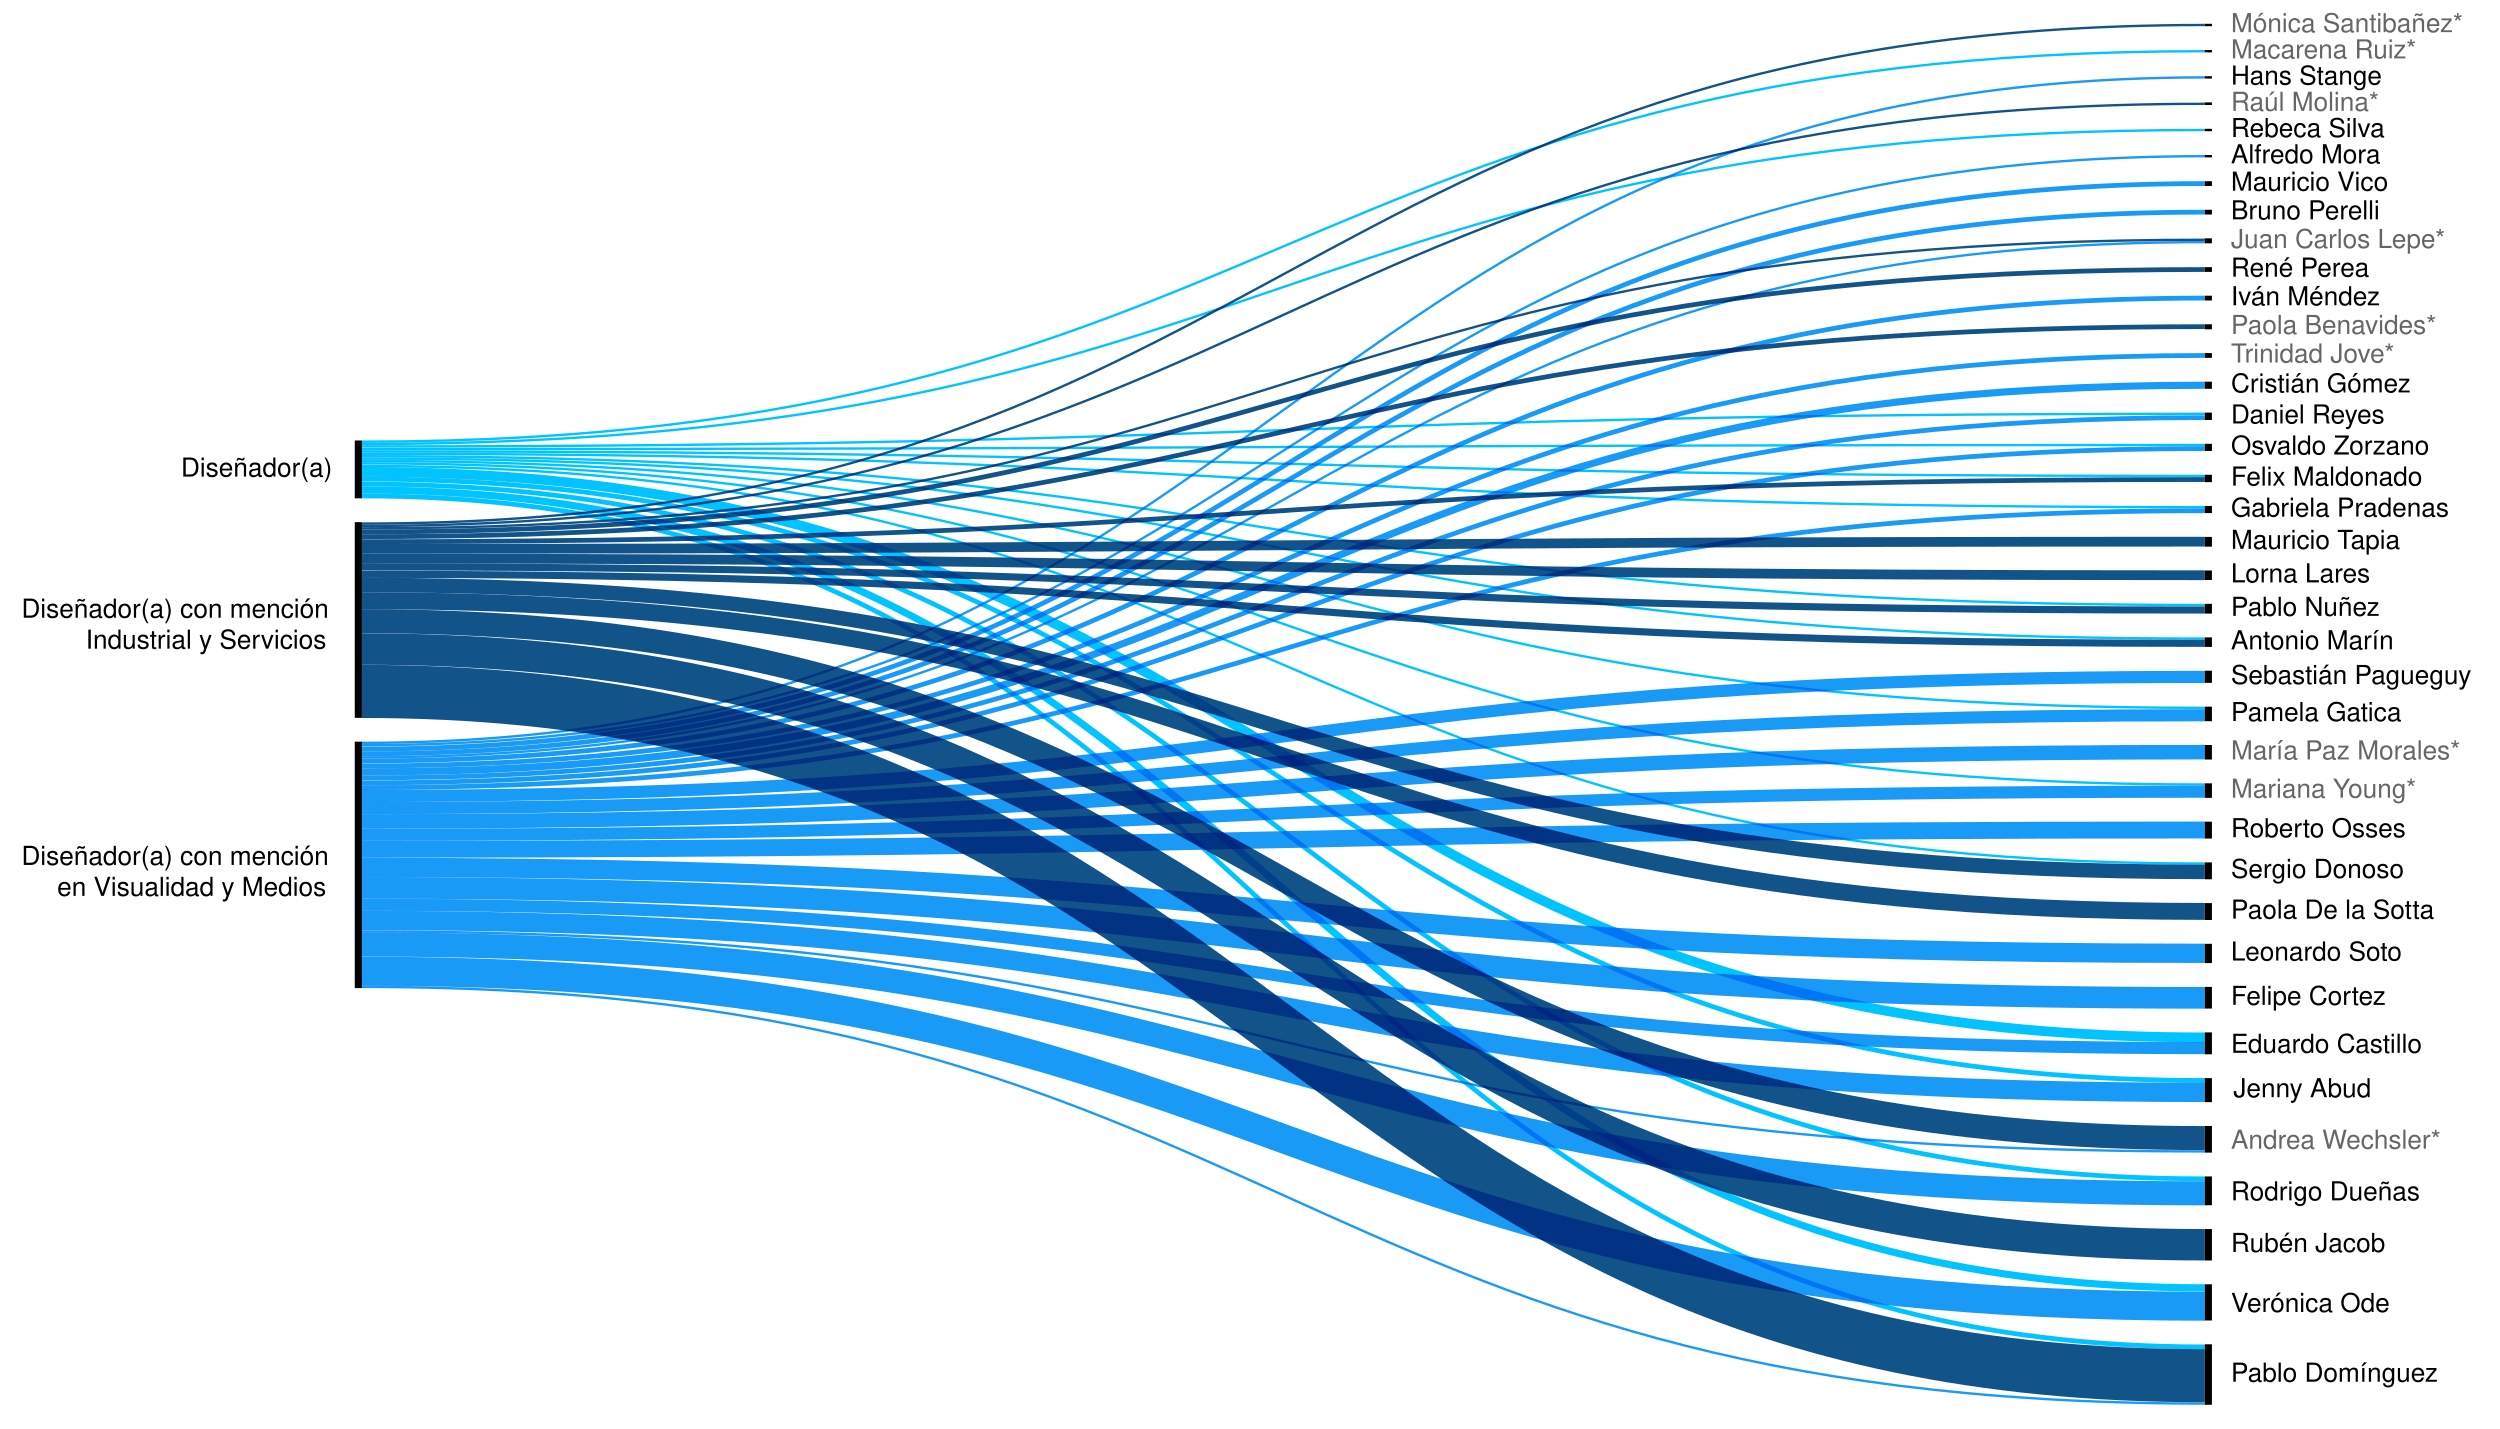
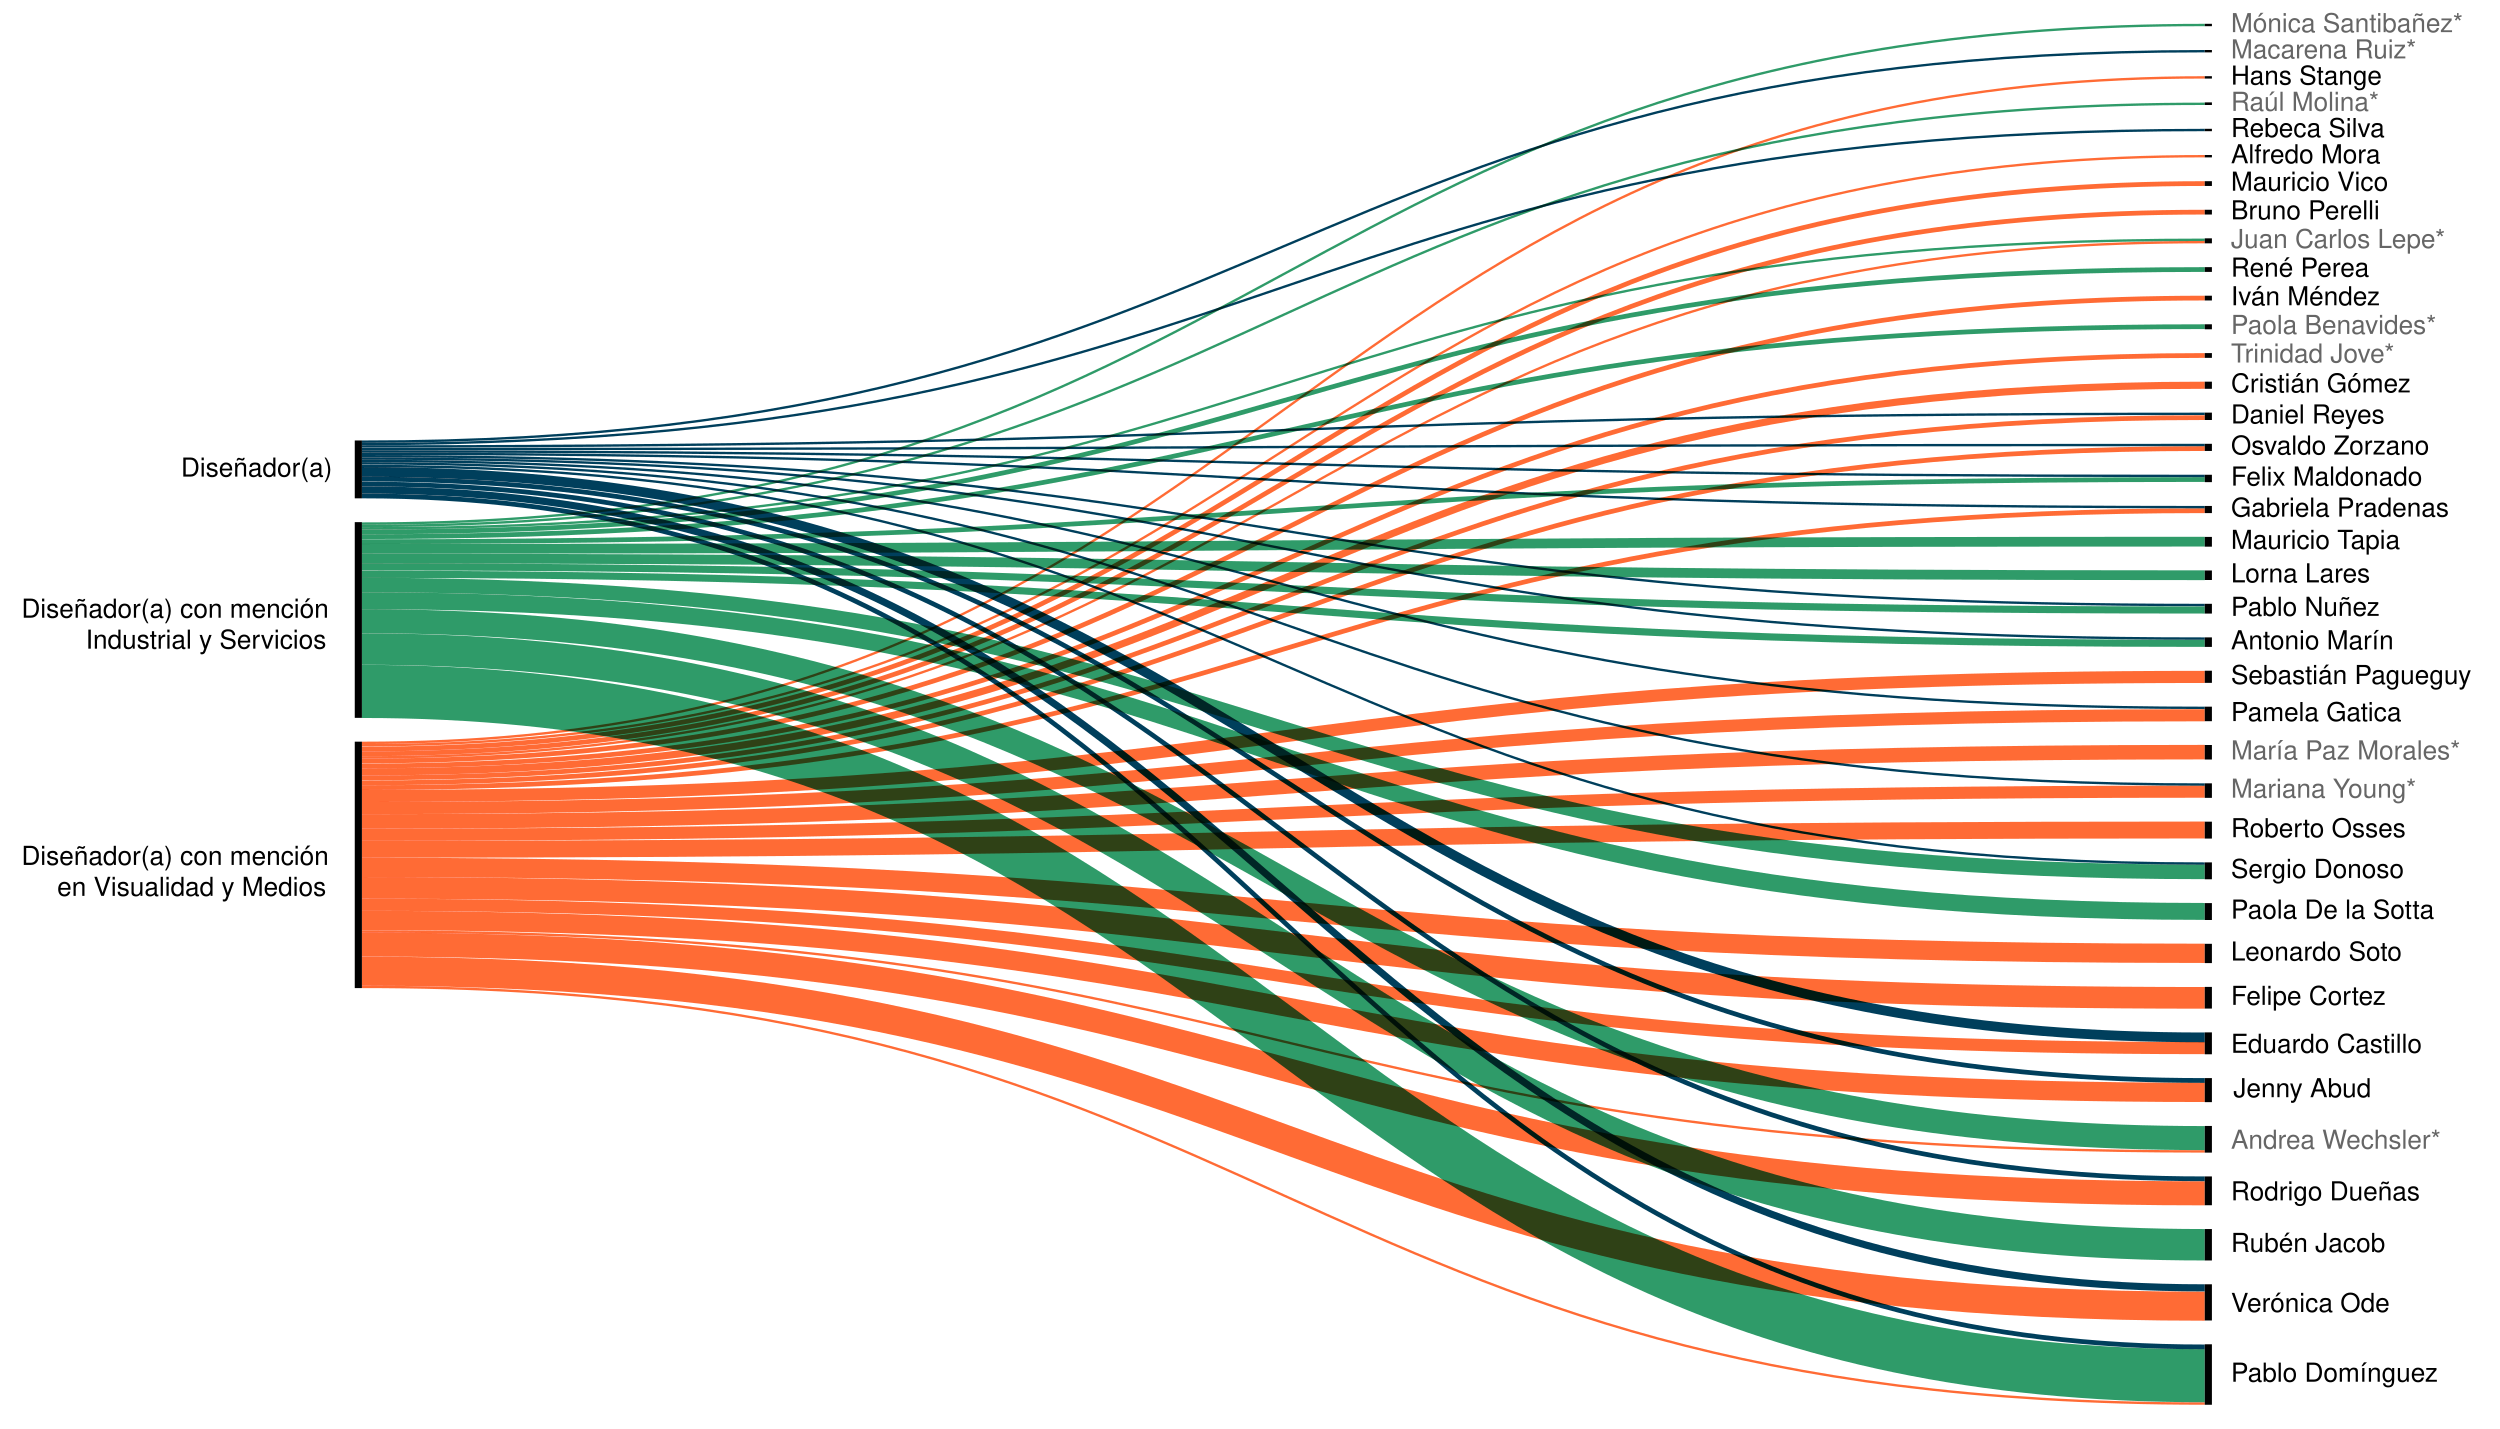
<svg xmlns="http://www.w3.org/2000/svg" version="1.2" viewBox="0 0 1050 600">
  <style>
		tspan { white-space:pre } 
		.s0 { fill: #000000 } 
- 		.s1 { mix-blend-mode: multiply;fill: none;stroke: #189af6;stroke-width: 9.1 } 
- 		.s2 { mix-blend-mode: multiply;fill: none;stroke: #189af6;stroke-width: 2 } 
- 		.s3 { mix-blend-mode: multiply;fill: none;stroke: #00c3ff;stroke-width: 3 } 
- 		.s4 { mix-blend-mode: multiply;fill: none;stroke: #125389;stroke-width: 4.1 } 
- 		.s5 { mix-blend-mode: multiply;fill: none;stroke: #189af6;stroke-width: 3 } 
- 		.s6 { mix-blend-mode: multiply;fill: none;stroke: #189af6;stroke-width: 1 } 
- 		.s7 { mix-blend-mode: multiply;fill: none;stroke: #189af6;stroke-width: 7.1 } 
- 		.s8 { mix-blend-mode: multiply;fill: none;stroke: #125389;stroke-width: 22.3 } 
- 		.s9 { mix-blend-mode: multiply;fill: none;stroke: #125389;stroke-width: 13.2 } 
- 		.s10 { mix-blend-mode: multiply;fill: none;stroke: #125389;stroke-width: 10.1 } 
- 		.s11 { mix-blend-mode: multiply;fill: none;stroke: #125389;stroke-width: 6.1 } 
- 		.s12 { mix-blend-mode: multiply;fill: none;stroke: #189af6;stroke-width: 12.2 } 
- 		.s13 { mix-blend-mode: multiply;fill: none;stroke: #189af6;stroke-width: 5.1 } 
- 		.s14 { mix-blend-mode: multiply;fill: none;stroke: #189af6;stroke-width: 10.1 } 
- 		.s15 { mix-blend-mode: multiply;fill: none;stroke: #00c3ff;stroke-width: 4.1 } 
- 		.s16 { mix-blend-mode: multiply;fill: none;stroke: #189af6;stroke-width: 8.1 } 
- 		.s17 { mix-blend-mode: multiply;fill: none;stroke: #00c3ff;stroke-width: 2 } 
- 		.s18 { mix-blend-mode: multiply;fill: none;stroke: #00c3ff;stroke-width: 1 } 
- 		.s19 { mix-blend-mode: multiply;fill: none;stroke: #125389;stroke-width: 3 } 
- 		.s20 { mix-blend-mode: multiply;fill: none;stroke: #125389;stroke-width: 7.1 } 
- 		.s21 { mix-blend-mode: multiply;fill: none;stroke: #189af6;stroke-width: 6.1 } 
- 		.s22 { mix-blend-mode: multiply;fill: none;stroke: #125389;stroke-width: 1 } 
- 		.s23 { mix-blend-mode: multiply;fill: none;stroke: #125389;stroke-width: 2 } 
+ 		.s1 { mix-blend-mode: multiply;fill: none;stroke: #ff6b35;stroke-width: 9.1 } 
+ 		.s2 { mix-blend-mode: multiply;fill: none;stroke: #ff6b35;stroke-width: 2 } 
+ 		.s3 { mix-blend-mode: multiply;fill: none;stroke: #003f5c;stroke-width: 3 } 
+ 		.s4 { mix-blend-mode: multiply;fill: none;stroke: #2f9b69;stroke-width: 4.1 } 
+ 		.s5 { mix-blend-mode: multiply;fill: none;stroke: #ff6b35;stroke-width: 3 } 
+ 		.s6 { mix-blend-mode: multiply;fill: none;stroke: #ff6b35;stroke-width: 1 } 
+ 		.s7 { mix-blend-mode: multiply;fill: none;stroke: #ff6b35;stroke-width: 7.1 } 
+ 		.s8 { mix-blend-mode: multiply;fill: none;stroke: #2f9b69;stroke-width: 22.3 } 
+ 		.s9 { mix-blend-mode: multiply;fill: none;stroke: #2f9b69;stroke-width: 13.2 } 
+ 		.s10 { mix-blend-mode: multiply;fill: none;stroke: #2f9b69;stroke-width: 10.1 } 
+ 		.s11 { mix-blend-mode: multiply;fill: none;stroke: #2f9b69;stroke-width: 6.1 } 
+ 		.s12 { mix-blend-mode: multiply;fill: none;stroke: #ff6b35;stroke-width: 12.2 } 
+ 		.s13 { mix-blend-mode: multiply;fill: none;stroke: #ff6b35;stroke-width: 5.1 } 
+ 		.s14 { mix-blend-mode: multiply;fill: none;stroke: #ff6b35;stroke-width: 10.1 } 
+ 		.s15 { mix-blend-mode: multiply;fill: none;stroke: #003f5c;stroke-width: 4.1 } 
+ 		.s16 { mix-blend-mode: multiply;fill: none;stroke: #ff6b35;stroke-width: 8.1 } 
+ 		.s17 { mix-blend-mode: multiply;fill: none;stroke: #003f5c;stroke-width: 2 } 
+ 		.s18 { mix-blend-mode: multiply;fill: none;stroke: #003f5c;stroke-width: 1 } 
+ 		.s19 { mix-blend-mode: multiply;fill: none;stroke: #2f9b69;stroke-width: 3 } 
+ 		.s20 { mix-blend-mode: multiply;fill: none;stroke: #2f9b69;stroke-width: 7.1 } 
+ 		.s21 { mix-blend-mode: multiply;fill: none;stroke: #ff6b35;stroke-width: 6.1 } 
+ 		.s22 { mix-blend-mode: multiply;fill: none;stroke: #2f9b69;stroke-width: 1 } 
+ 		.s23 { mix-blend-mode: multiply;fill: none;stroke: #2f9b69;stroke-width: 2 } 
		.t24 { font-size: 11px;fill: #000000;font-family: Helvetica, Arial, sans-serif } 
		.asterisco {fill: #666666; } 
	</style>
  <g id="visualization">
    <g>
      <path class="s0" d="m926 10h3v1h-3z" />
      <path class="s0" d="m926 21h3v1h-3z" />
      <path class="s0" d="m926 32h3v1h-3z" />
      <path class="s0" d="m926 43h3v1.1h-3z" />
      <path class="s0" d="m926 54.1h3v1h-3z" />
      <path class="s0" d="m926 65.1h3v1h-3z" />
      <path class="s0" d="m926 76.1h3v2h-3z" />
      <path class="s0" d="m926 88.1h3v2h-3z" />
      <path class="s0" d="m926 100.1h3v2.1h-3z" />
      <path class="s0" d="m926 112.2h3v2h-3z" />
      <path class="s0" d="m926 124.2h3v2h-3z" />
      <path class="s0" d="m926 136.2h3v2.1h-3z" />
      <path class="s0" d="m926 148.3h3v2h-3z" />
      <path class="s0" d="m926 160.3h3v3h-3z" />
      <path class="s0" d="m926 173.3h3v3.1h-3z" />
      <path class="s0" d="m926 186.4h3v3h-3z" />
      <path class="s0" d="m926 199.4h3v3.1h-3z" />
      <path class="s0" d="m926 212.5h3v3h-3z" />
      <path class="s0" d="m926 225.5h3v4.1h-3z" />
      <path class="s0" d="m926 239.6h3v4h-3z" />
      <path class="s0" d="m926 253.6h3v4.1h-3z" />
      <path class="s0" d="m926 267.7h3v4h-3z" />
      <path class="s0" d="m926 281.7h3v5.1h-3z" />
      <path class="s0" d="m926 296.8h3v6.1h-3z" />
      <path class="s0" d="m926 312.9h3v6.1h-3z" />
      <path class="s0" d="m926 329h3v6.1h-3z" />
      <path class="s0" d="m926 345.1h3v7.1h-3z" />
      <path class="s0" d="m926 362.2h3v7.1h-3z" />
      <path class="s0" d="m926 379.3h3v7.1h-3z" />
      <path class="s0" d="m926 396.4h3v8.1h-3z" />
      <path class="s0" d="m926 414.5h3v9.1h-3z" />
      <path class="s0" d="m926 433.6h3v9.2h-3z" />
      <path class="s0" d="m926 452.8h3v10.1h-3z" />
      <path class="s0" d="m926 472.9h3v11.2h-3z" />
      <path class="s0" d="m926 494.1h3v12.1h-3z" />
      <path class="s0" d="m926 516.2h3v13.2h-3z" />
      <path class="s0" d="m926 539.4h3v15.2h-3z" />
      <path class="s0" d="m149 185h3v24.3h-3z" />
      <path class="s0" d="m926 564.6h3v25.4h-3z" />
      <path class="s0" d="m149 219.3h3v82.2h-3z" />
      <path class="s0" d="m149 311.5h3v103.5h-3z" />
    </g>
    <g>
      <g>
        <path class="s1" d="m152 372.9c387 0 387 46.2 774 46.2" />
      </g>
      <g>
        <path class="s2" d="m152 314.6c387 0 387-237.5 774-237.5" />
      </g>
      <g>
        <path class="s3" d="m152 205.8c387 0 387 335.1 774 335.1" />
      </g>
      <g>
        <path class="s4" d="m152 230.5c387 0 387-3 774-3" />
      </g>
      <g>
        <path class="s4" d="m152 234.6c387 0 387 7 774 7" />
      </g>
      <g>
        <path class="s5" d="m152 324.2c387 0 387-162.4 774-162.4" />
      </g>
      <g>
        <path class="s6" d="m152 414.5c387 0 387 175 774 175" />
      </g>
      <g>
        <path class="s7" d="m152 356.7c387 0 387-8.1 774-8.1" />
      </g>
      <g>
        <path class="s8" d="m152 290.4c387 0 387 287.4 774 287.4" />
      </g>
      <g>
        <path class="s9" d="m152 272.6c387 0 387 250.2 774 250.2" />
      </g>
      <g>
        <path class="s10" d="m152 260.9c387 0 387 217.1 774 217.1" />
      </g>
      <g>
        <path class="s11" d="m152 245.7c387 0 387 120.5 774 120.5" />
      </g>
      <g>
        <path class="s12" d="m152 407.9c387 0 387 140.7 774 140.7" />
      </g>
      <g>
        <path class="s13" d="m152 380c387 0 387 60.2 774 60.2" />
      </g>
      <g>
        <path class="s14" d="m152 396.7c387 0 387 104.5 774 104.5" />
      </g>
      <g>
        <path class="s15" d="m152 198.2c387 0 387 237.5 774 237.5" />
      </g>
      <g>
        <path class="s16" d="m152 386.6c387 0 387 72.2 774 72.2" />
      </g>
      <g>
        <path class="s2" d="m152 316.6c387 0 387-227.5 774-227.5" />
      </g>
      <g>
        <path class="s17" d="m152 201.2c387 0 387 252.6 774 252.6" />
      </g>
      <g>
        <path class="s18" d="m152 187.5c387 0 387-13.7 774-13.7" />
      </g>
      <g>
        <path class="s17" d="m152 208.3c387 0 387 357.4 774 357.4" />
      </g>
      <g>
        <path class="s6" d="m152 318.1c387 0 387-216.4 774-216.4" />
      </g>
      <g>
        <path class="s19" d="m152 238.1c387 0 387 18.1 774 18.1" />
      </g>
      <g>
        <path class="s18" d="m152 191.6c387 0 387 62.5 774 62.5" />
      </g>
      <g>
        <path class="s20" d="m152 252.3c387 0 387 130.5 774 130.5" />
      </g>
      <g>
        <path class="s2" d="m152 328.8c387 0 387-140.4 774-140.4" />
      </g>
      <g>
        <path class="s13" d="m152 339.4c387 0 387-39 774-39" />
      </g>
      <g>
        <path class="s16" d="m152 364.3c387 0 387 36.1 774 36.1" />
      </g>
      <g>
        <path class="s18" d="m152 193.6c387 0 387 103.7 774 103.7" />
      </g>
      <g>
        <path class="s21" d="m152 345c387 0 387-29.1 774-29.1" />
      </g>
      <g>
        <path class="s2" d="m152 326.7c387 0 387-151.3 774-151.3" />
      </g>
      <g>
        <path class="s22" d="m152 221.9c387 0 387-121.2 774-121.2" />
      </g>
      <g>
        <path class="s17" d="m152 203.3c387 0 387 291.8 774 291.8" />
      </g>
      <g>
        <path class="s22" d="m152 219.9c387 0 387-209.4 774-209.4" />
      </g>
      <g>
        <path class="s13" d="m152 350.6c387 0 387-18.1 774-18.1" />
      </g>
      <g>
        <path class="s18" d="m152 185.5c387 0 387-164 774-164" />
      </g>
      <g>
        <path class="s6" d="m152 312c387 0 387-279.5 774-279.5" />
      </g>
      <g>
        <path class="s23" d="m152 227.5c387 0 387-26.1 774-26.1" />
      </g>
      <g>
        <path class="s13" d="m152 334.3c387 0 387-50 774-50" />
      </g>
      <g>
        <path class="s18" d="m152 188.6c387 0 387-1.7 774-1.7" />
      </g>
      <g>
        <path class="s18" d="m152 190.6c387 0 387 22.4 774 22.4" />
      </g>
      <g>
        <path class="s22" d="m152 220.9c387 0 387-177.3 774-177.3" />
      </g>
      <g>
        <path class="s2" d="m152 330.8c387 0 387-116.3 774-116.3" />
      </g>
      <g>
        <path class="s18" d="m152 194.6c387 0 387 134.9 774 134.9" />
      </g>
      <g>
        <path class="s23" d="m152 223.4c387 0 387-110.2 774-110.2" />
      </g>
      <g>
        <path class="s18" d="m152 189.6c387 0 387 10.3 774 10.3" />
      </g>
      <g>
        <path class="s6" d="m152 391.2c387 0 387 92.4 774 92.4" />
      </g>
      <g>
        <path class="s2" d="m152 319.6c387 0 387-194.4 774-194.4" />
      </g>
      <g>
        <path class="s19" d="m152 241.2c387 0 387 29 774 29" />
      </g>
      <g>
        <path class="s18" d="m152 192.6c387 0 387 75.6 774 75.6" />
      </g>
      <g>
        <path class="s23" d="m152 225.4c387 0 387-88.2 774-88.2" />
      </g>
      <g>
        <path class="s2" d="m152 321.7c387 0 387-172.4 774-172.4" />
      </g>
      <g>
        <path class="s18" d="m152 195.7c387 0 387 167 774 167" />
      </g>
      <g>
        <path class="s18" d="m152 186.5c387 0 387-131.9 774-131.9" />
      </g>
      <g>
        <path class="s6" d="m152 313c387 0 387-247.4 774-247.4" />
      </g>
    </g>
    <g id="profes" class="t24">
      <text id="Mónica Santibañez*" style="transform: matrix(1, 0, 0, 1, 937, 13.507);" class="asterisco">Mónica Santibañez*</text>
      <text id="Macarena Ruiz*" style="transform: matrix(1, 0, 0, 1, 937, 24.522);" class="asterisco">
                    Macarena Ruiz*
                </text>
      <text id="Hans Stange" style="transform: matrix(1, 0, 0, 1, 937, 35.536);">
                    Hans Stange
                </text>
      <text id="Raúl Molina*" style="transform: matrix(1, 0, 0, 1, 937, 46.551);" class="asterisco">
                    Raúl Molina*
                </text>
      <text id="Rebeca Silva" style="transform: matrix(1, 0, 0, 1, 937, 57.565);">
                    Rebeca Silva
                </text>
      <text id="Alfredo Mora" style="transform: matrix(1, 0, 0, 1, 937, 68.58);">
                    Alfredo Mora
                </text>
      <text id="Mauricio Vico" style="transform: matrix(1, 0, 0, 1, 937, 80.101);">
                    Mauricio Vico
                </text>
      <text id="Bruno Perelli" style="transform: matrix(1, 0, 0, 1, 937, 92.13);">
                    Bruno Perelli
                </text>
      <text id="Juan Carlos Lepe*" style="transform: matrix(1, 0, 0, 1, 937, 104.159);" class="asterisco">
                    Juan Carlos Lepe*
                </text>
      <text id="René Perea" style="transform: matrix(1, 0, 0, 1, 937, 116.188);">
                    René Perea
                </text>
      <text id="Iván Méndez" style="transform: matrix(1, 0, 0, 1, 937, 128.217);">
                    Iván Méndez
                </text>
      <text id="Paola Benavides*" style="transform: matrix(1, 0, 0, 1, 937, 140.246);" class="asterisco">
                    Paola Benavides*
                </text>
      <text id="Trinidad Jove*" style="transform: matrix(1, 0, 0, 1, 937, 152.275);" class="asterisco">
                    Trinidad Jove*
                </text>
      <text id="Cristián Gómez" style="transform: matrix(1, 0, 0, 1, 937, 164.811);">
                    Cristián Gómez
                </text>
      <text id="Daniel Reyes" style="transform: matrix(1, 0, 0, 1, 937, 177.855);">
                    Daniel Reyes
                </text>
      <text id="Osvaldo Zorzano" style="transform: matrix(1, 0, 0, 1, 937, 190.898);">
                    Osvaldo Zorzano
                </text>
      <text id="Felix Maldonado" style="transform: matrix(1, 0, 0, 1, 937, 203.942);">
                    Felix Maldonado
                </text>
      <text id="Gabriela Pradenas" style="transform: matrix(1, 0, 0, 1, 937, 216.985);">
                    Gabriela Pradenas
                </text>
      <text id="Mauricio Tapia" style="transform: matrix(1, 0, 0, 1, 937, 230.536);">
                    Mauricio Tapia
                </text>
      <text id="Lorna Lares" style="transform: matrix(1, 0, 0, 1, 937, 244.594);">
                    Lorna Lares
                </text>
      <text id="Pablo Nuñez" style="transform: matrix(1, 0, 0, 1, 937, 258.652);">
                    Pablo Nuñez
                </text>
      <text id="Antonio Marín" style="transform: matrix(1, 0, 0, 1, 937, 272.71);">
                    Antonio Marín
                </text>
      <text id="Sebastián Pagueguy" style="transform: matrix(1, 0, 0, 1, 937, 287.275);">
                    Sebastián Pagueguy
                </text>
      <text id="Pamela Gatica" style="transform: matrix(1, 0, 0, 1, 937, 302.855);">
                    Pamela Gatica
                </text>
      <text id="María Paz Morales*" style="transform: matrix(1, 0, 0, 1, 937, 318.942);" class="asterisco">
                    María Paz Morales*
                </text>
      <text id="Mariana Young*" style="transform: matrix(1, 0, 0, 1, 937, 335.029);" class="asterisco">
                    Mariana Young*
                </text>
      <text id="Roberto Osses" style="transform: matrix(1, 0, 0, 1, 937, 351.623);">
                    Roberto Osses
                </text>
      <text id="Sergio Donoso" style="transform: matrix(1, 0, 0, 1, 937, 368.725);">
                    Sergio Donoso
                </text>
      <text id="Paola De la Sotta" style="transform: matrix(1, 0, 0, 1, 937, 385.826);">
                    Paola De la Sotta
                </text>
      <text id="Leonardo Soto" style="transform: matrix(1, 0, 0, 1, 937, 403.435);">
                    Leonardo Soto
                </text>
      <text id="Felipe Cortez" style="transform: matrix(1, 0, 0, 1, 937, 422.058);">
                    Felipe Cortez
                </text>
      <text id="Eduardo Castillo" style="transform: matrix(1, 0, 0, 1, 937, 442.188);">
                    Eduardo Castillo
                </text>
      <text id="Jenny Abud" style="transform: matrix(1, 0, 0, 1, 938, 460.826);">
                    Jenny Abud
                </text>
      <text id="Andrea Wechsler*" style="transform: matrix(1, 0, 0, 1, 937, 482.478);" class="asterisco">
                    Andrea Wechsler*
                </text>
      <text id="Rodrigo Dueñas" style="transform: matrix(1, 0, 0, 1, 937, 504.145);">
                    Rodrigo Dueñas
                </text>
      <text id="Rubén Jacob" style="transform: matrix(1, 0, 0, 1, 937, 525.826);">
                    Rubén Jacob
                </text>
      <text id="Verónica Ode" style="transform: matrix(1, 0, 0, 1, 937, 551.029);">
                    Verónica Ode
                </text>
      <text id="Pablo Domínguez" style="transform: matrix(1, 0, 0, 1, 937, 580.319);">
                    Pablo Domínguez
                </text>
    </g>
    <g id="titulos" class="t24">
      <text id="Diseñador/a" style="transform: matrix(1, 0, 0, 1, 139, 200.174);">
        <tspan x="-63" y="0">Diseñador(a)</tspan>
      </text>
      <text id="Diseñador/a con mención Industri" style="transform: matrix(1, 0, 0, 1, 139, 259.435);">
        <tspan x="-130" y="0">Diseñador(a) con mención</tspan>
        <tspan y="0" class="t24" />
        <tspan x="-103" y="13">Industrial y Servicios</tspan>
      </text>
      <text id="Diseñador/a con mención en Visua" style="transform: matrix(1, 0, 0, 1, 139, 363.261);">
        <tspan x="-130" y="0">Diseñador(a) con mención</tspan>
        <tspan y="0" class="t24" />
        <tspan x="-115" y="13">en Visualidad y Medios</tspan>
      </text>
    </g>
  </g>
</svg>
